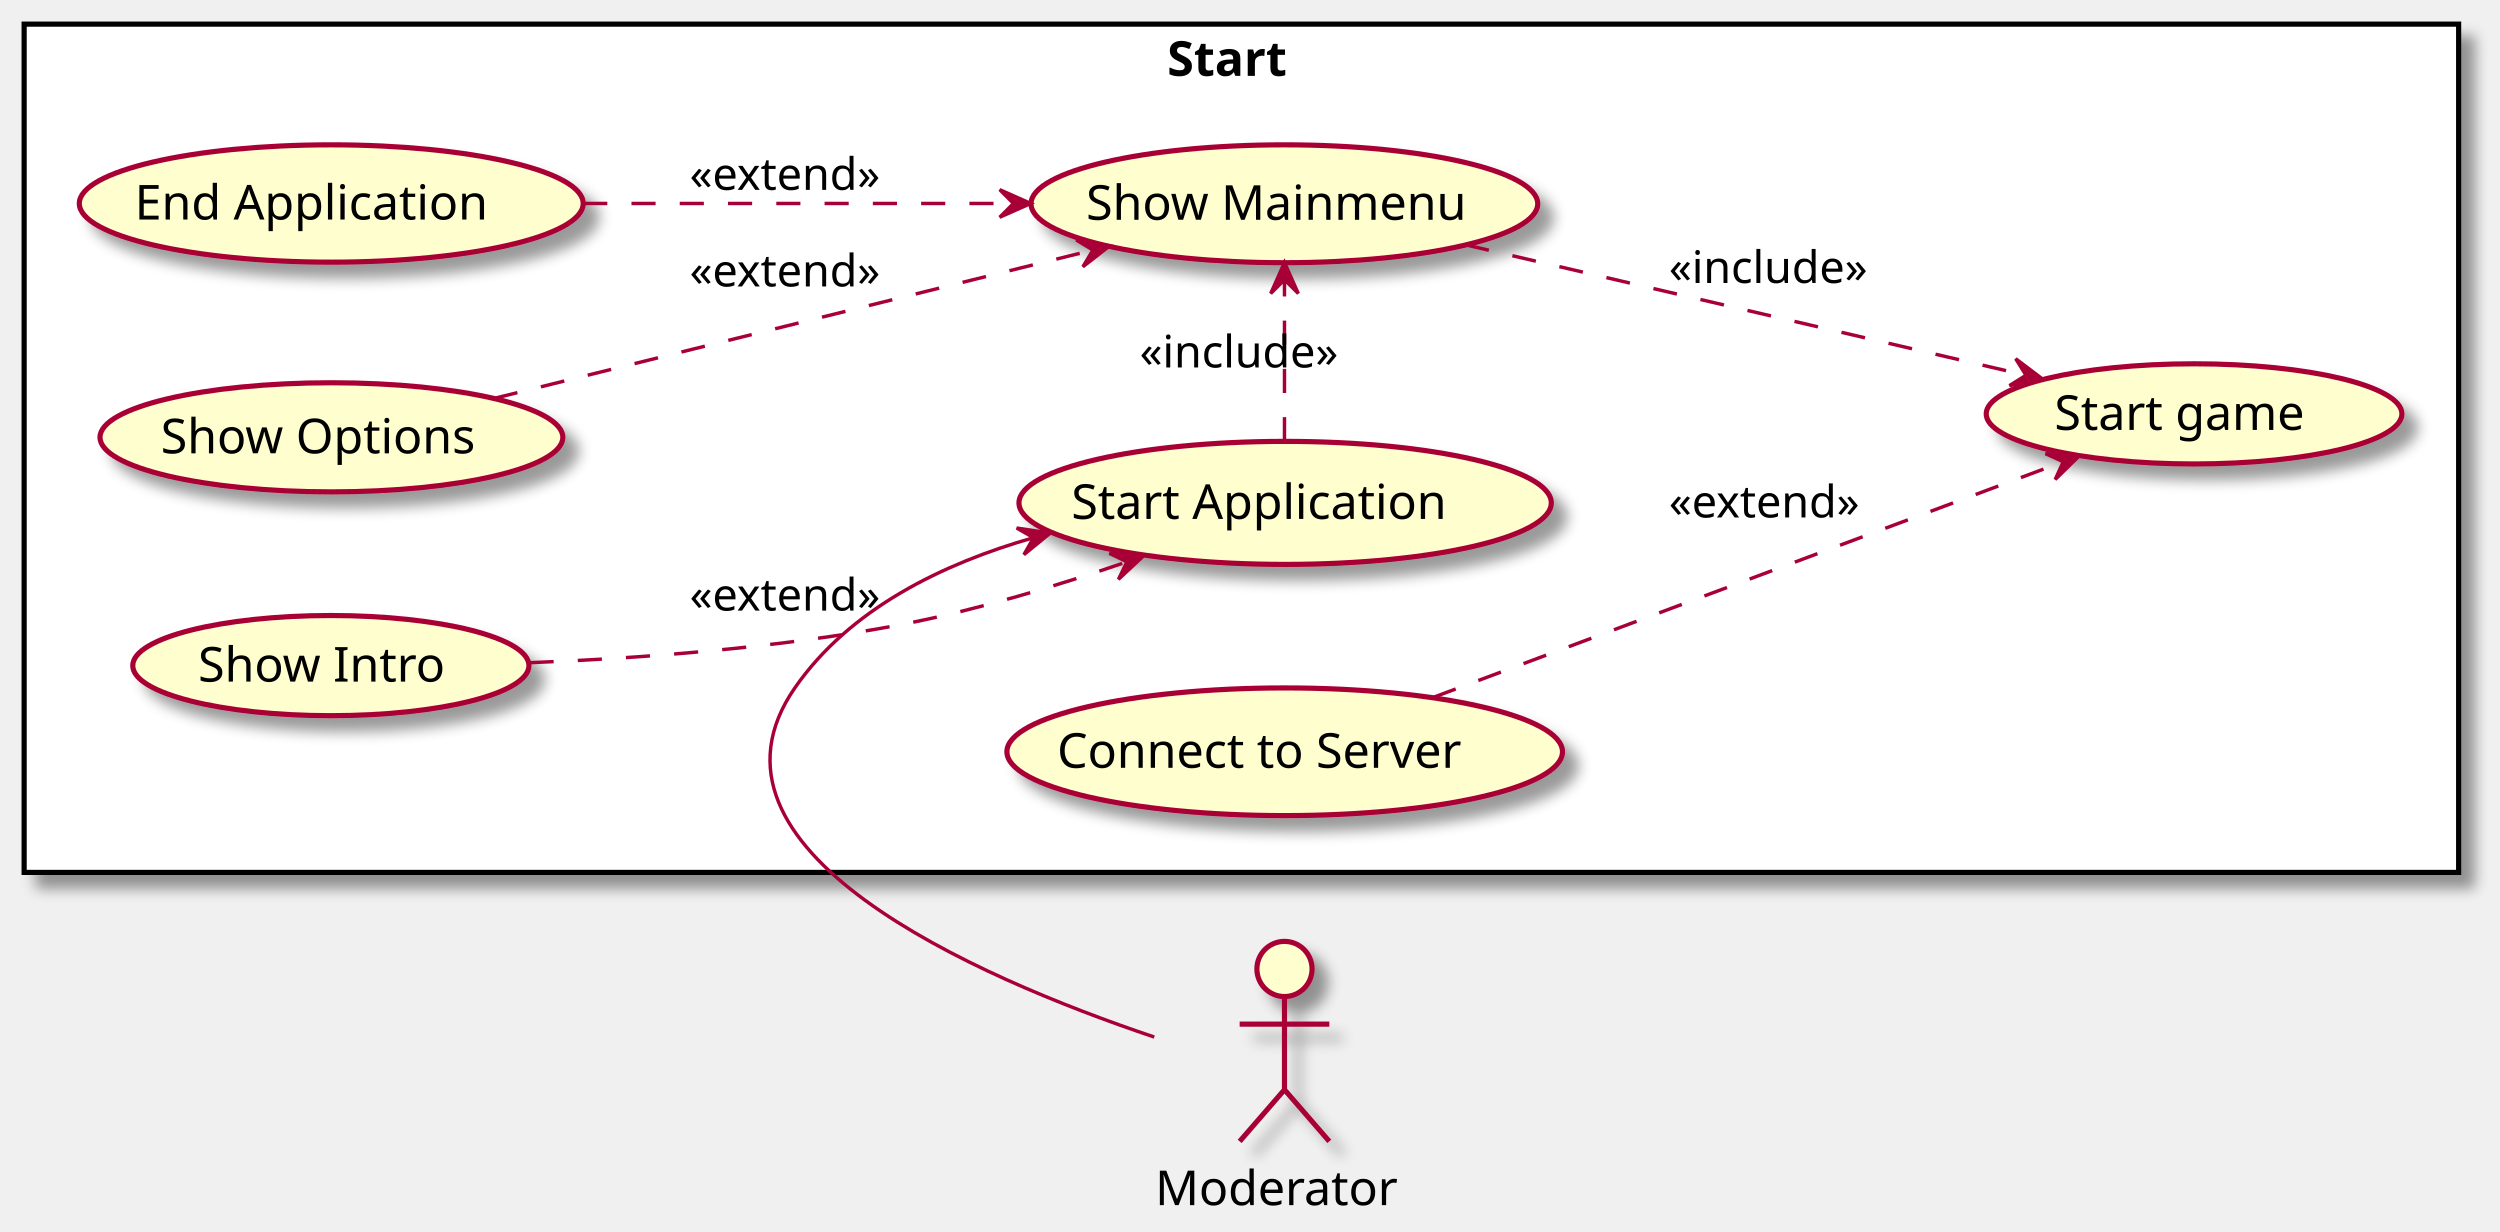
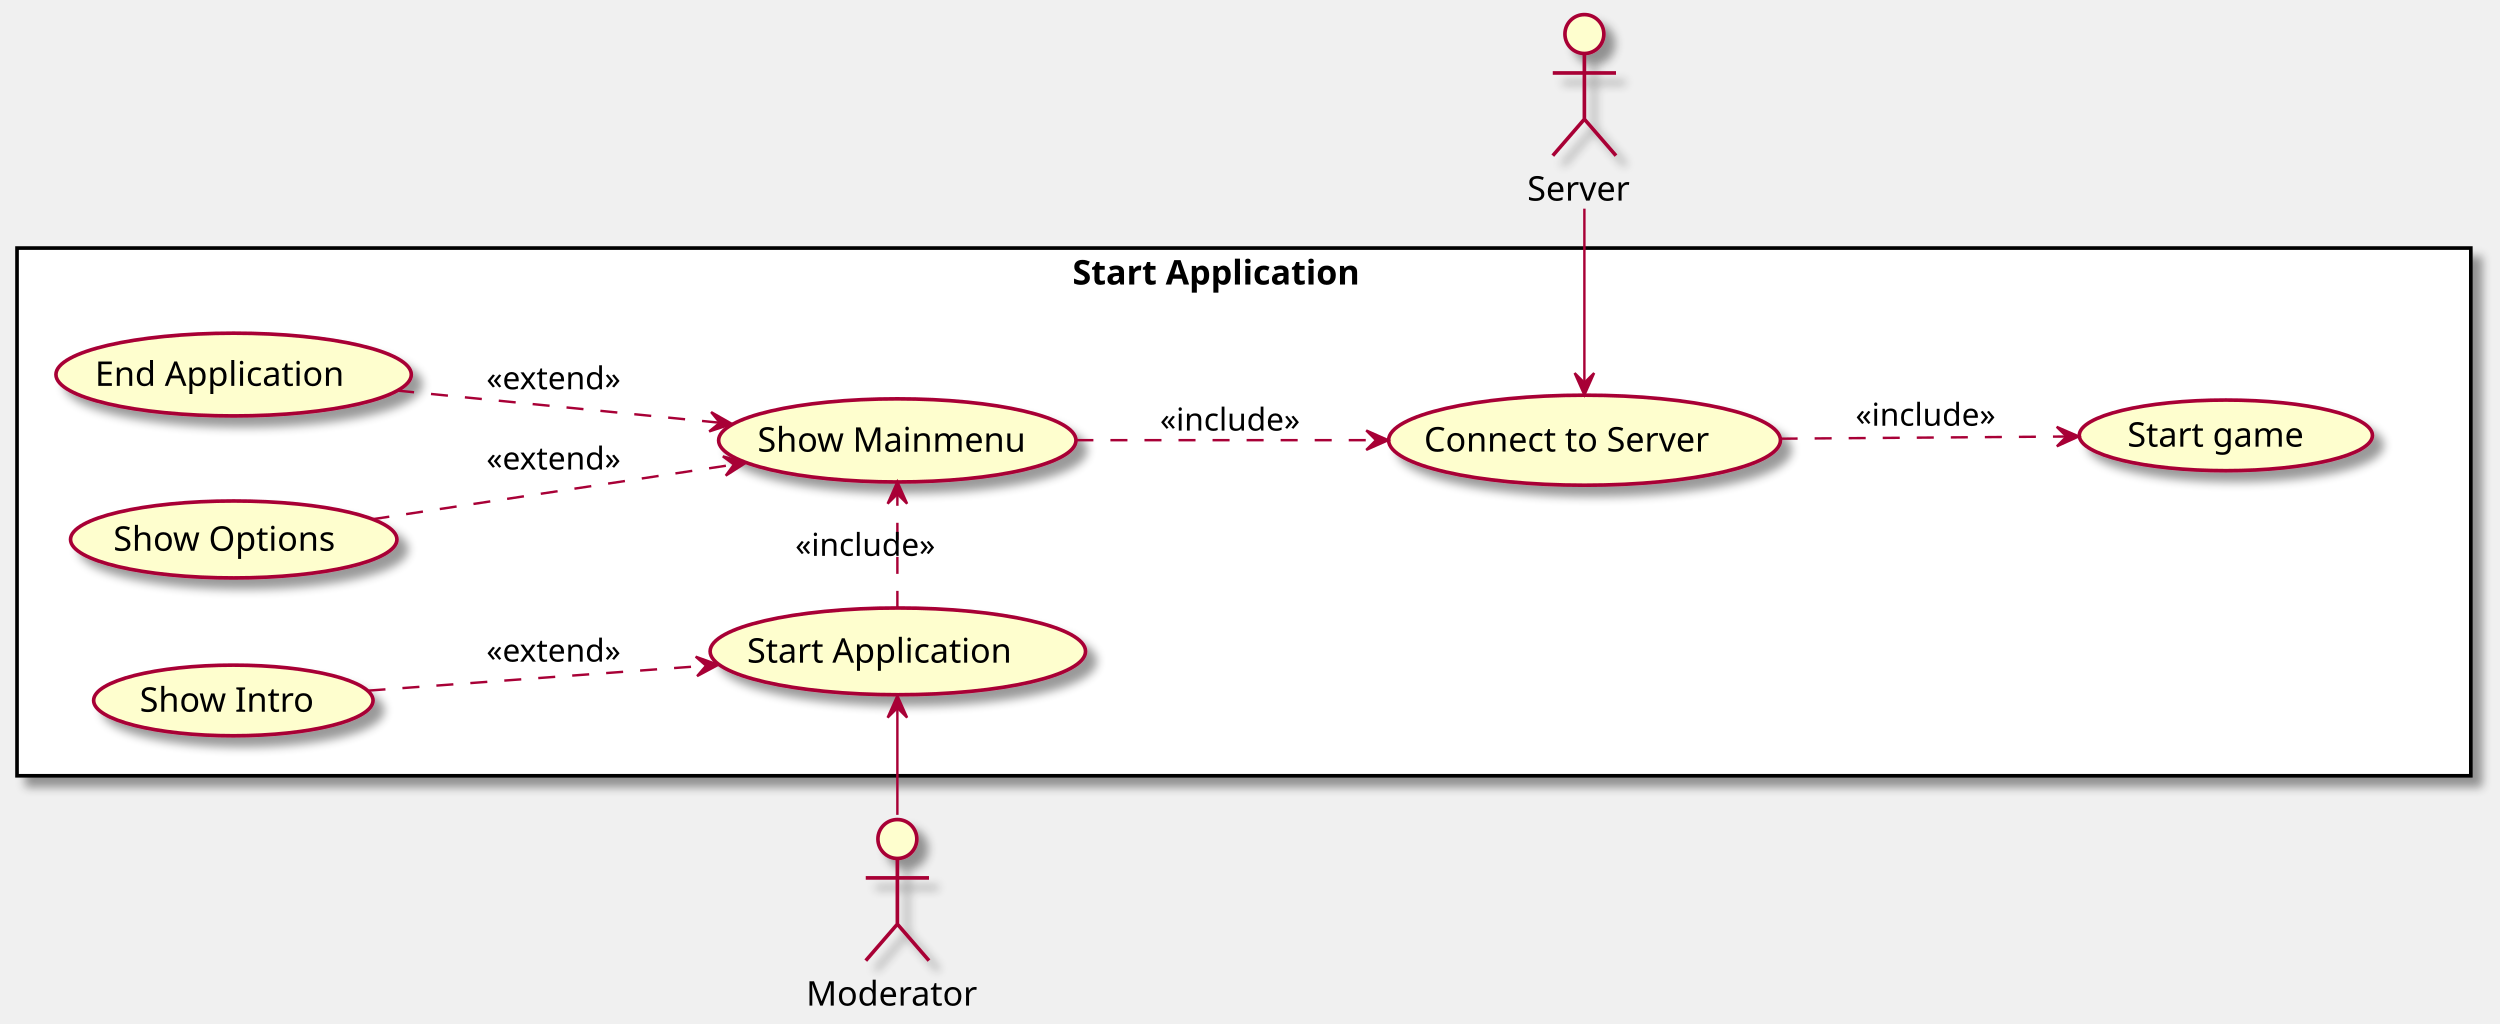
- <svg xmlns="http://www.w3.org/2000/svg" contentScriptType="application/ecmascript" contentStyleType="text/css" height="357px" preserveAspectRatio="none" style="width:725px;height:357px;" version="1.1" viewBox="0 0 725 357" width="725px" zoomAndPan="magnify">
+ <svg xmlns="http://www.w3.org/2000/svg" contentScriptType="application/ecmascript" contentStyleType="text/css" height="421px" preserveAspectRatio="none" style="width:1028px;height:421px;" version="1.1" viewBox="0 0 1028 421" width="1028px" zoomAndPan="magnify">
  <defs>
-     <filter height="300%" id="ftk5pjr81thrk" width="300%" x="-1" y="-1">
+     <filter height="300%" id="f1omixx44vxkyk" width="300%" x="-1" y="-1">
      <feGaussianBlur result="blurOut" stdDeviation="2.0" />
      <feColorMatrix in="blurOut" result="blurOut2" type="matrix" values="0 0 0 0 0 0 0 0 0 0 0 0 0 0 0 0 0 0 .4 0" />
      <feOffset dx="4.0" dy="4.0" in="blurOut2" result="blurOut3" />
      <feBlend in="SourceGraphic" in2="blurOut3" mode="normal" />
    </filter>
  </defs>
  <g>
-     <rect fill="#FFFFFF" filter="url(#ftk5pjr81thrk)" height="246" style="stroke: #000000; stroke-width: 1.5;" width="706" x="7" y="7" />
-     <text fill="#000000" font-family="sans-serif" font-size="14" font-weight="bold" lengthAdjust="spacingAndGlyphs" textLength="43" x="338.5" y="21.995">Start</text>
-     <ellipse cx="372.688" cy="145.838" fill="#FEFECE" filter="url(#ftk5pjr81thrk)" rx="77.188" ry="17.838" style="stroke: #A80036; stroke-width: 1.5;" />
-     <text fill="#000000" font-family="sans-serif" font-size="14" lengthAdjust="spacingAndGlyphs" textLength="124" x="310.688" y="150.486">Start Application</text>
-     <ellipse cx="95.947" cy="193.024" fill="#FEFECE" filter="url(#ftk5pjr81thrk)" rx="57.447" ry="14.524" style="stroke: #A80036; stroke-width: 1.5;" />
-     <text fill="#000000" font-family="sans-serif" font-size="14" lengthAdjust="spacingAndGlyphs" textLength="77" x="57.447" y="197.672">Show Intro</text>
-     <ellipse cx="372.471" cy="59.094" fill="#FEFECE" filter="url(#ftk5pjr81thrk)" rx="73.471" ry="17.094" style="stroke: #A80036; stroke-width: 1.5;" />
-     <text fill="#000000" font-family="sans-serif" font-size="14" lengthAdjust="spacingAndGlyphs" textLength="115" x="314.971" y="63.743">Show Mainmenu</text>
-     <ellipse cx="96.111" cy="126.822" fill="#FEFECE" filter="url(#ftk5pjr81thrk)" rx="67.111" ry="15.822" style="stroke: #A80036; stroke-width: 1.5;" />
-     <text fill="#000000" font-family="sans-serif" font-size="14" lengthAdjust="spacingAndGlyphs" textLength="99" x="46.611" y="131.471">Show Options</text>
-     <ellipse cx="96.064" cy="59.013" fill="#FEFECE" filter="url(#ftk5pjr81thrk)" rx="73.064" ry="17.013" style="stroke: #A80036; stroke-width: 1.5;" />
-     <text fill="#000000" font-family="sans-serif" font-size="14" lengthAdjust="spacingAndGlyphs" textLength="114" x="39.064" y="63.661">End Application</text>
-     <ellipse cx="372.562" cy="218.012" fill="#FEFECE" filter="url(#ftk5pjr81thrk)" rx="80.562" ry="18.512" style="stroke: #A80036; stroke-width: 1.5;" />
-     <text fill="#000000" font-family="sans-serif" font-size="14" lengthAdjust="spacingAndGlyphs" textLength="132" x="306.562" y="222.661">Connect to Server</text>
-     <ellipse cx="636.276" cy="120.024" fill="#FEFECE" filter="url(#ftk5pjr81thrk)" rx="60.276" ry="14.524" style="stroke: #A80036; stroke-width: 1.5;" />
-     <text fill="#000000" font-family="sans-serif" font-size="14" lengthAdjust="spacingAndGlyphs" textLength="81" x="595.776" y="124.672">Start game</text>
-     <ellipse cx="372.5" cy="281" fill="#FEFECE" filter="url(#ftk5pjr81thrk)" rx="8" ry="8" style="stroke: #A80036; stroke-width: 1.5;" />
-     <path d="M372.5,289 L372.5,316 M359.5,297 L385.5,297 M372.5,316 L359.5,331 M372.5,316 L385.5,331 " fill="none" filter="url(#ftk5pjr81thrk)" style="stroke: #A80036; stroke-width: 1.5;" />
-     <text fill="#000000" font-family="sans-serif" font-size="14" lengthAdjust="spacingAndGlyphs" textLength="75" x="335" y="349.495">Moderator</text>
-     <path d="M334.737,300.745 C282.506,283.169 198.11,246.316 230.5,199.5 C246.375,176.555 273.418,163.439 299.672,155.945 " fill="none" id="m-to-s" style="stroke: #A80036; stroke-width: 1.0;" />
-     <polygon fill="#A80036" points="304.562,154.61,294.826,153.122,299.739,155.927,296.934,160.84,304.562,154.61" style="stroke: #A80036; stroke-width: 1.0;" />
-     <path d="M153.565,192.189 C185.621,190.908 226.328,187.897 262,181 C283.677,176.809 307.067,169.704 326.642,162.987 " fill="none" id="ia-to-s" style="stroke: #A80036; stroke-width: 1.0; stroke-dasharray: 7.0,7.0;" />
-     <polygon fill="#A80036" points="331.533,161.289,321.719,160.462,326.81,162.929,324.342,168.019,331.533,161.289" style="stroke: #A80036; stroke-width: 1.0;" />
-     <text fill="#000000" font-family="sans-serif" font-size="13" lengthAdjust="spacingAndGlyphs" textLength="61" x="200" y="177.067">«extend»</text>
-     <path d="M372.5,127.974 C372.5,114.409 372.5,95.743 372.5,81.249 " fill="none" id="s-to-mm" style="stroke: #A80036; stroke-width: 1.0; stroke-dasharray: 7.0,7.0;" />
-     <polygon fill="#A80036" points="372.5,76.115,368.5,85.115,372.5,81.115,376.5,85.115,372.5,76.115" style="stroke: #A80036; stroke-width: 1.0;" />
-     <text fill="#000000" font-family="sans-serif" font-size="13" lengthAdjust="spacingAndGlyphs" textLength="61" x="330.5" y="106.567">«include»</text>
-     <path d="M143.255,115.542 C191.116,103.685 265.847,85.173 316.655,72.586 " fill="none" id="so-to-mm" style="stroke: #A80036; stroke-width: 1.0; stroke-dasharray: 7.0,7.0;" />
-     <polygon fill="#A80036" points="321.803,71.311,312.105,69.594,316.95,72.514,314.03,77.359,321.803,71.311" style="stroke: #A80036; stroke-width: 1.0;" />
-     <text fill="#000000" font-family="sans-serif" font-size="13" lengthAdjust="spacingAndGlyphs" textLength="61" x="200" y="83.067">«extend»</text>
-     <path d="M424.95,70.979 C472.112,81.959 541.413,98.094 587.466,108.817 " fill="none" id="mm-to-sg" style="stroke: #A80036; stroke-width: 1.0; stroke-dasharray: 7.0,7.0;" />
-     <polygon fill="#A80036" points="592.406,109.967,584.548,104.03,587.536,108.833,582.733,111.821,592.406,109.967" style="stroke: #A80036; stroke-width: 1.0;" />
-     <text fill="#000000" font-family="sans-serif" font-size="13" lengthAdjust="spacingAndGlyphs" textLength="61" x="484" y="82.067">«include»</text>
-     <path d="M415.595,202.255 C466.08,183.371 549.92,152.011 598.183,133.958 " fill="none" id="cs-to-sg" style="stroke: #A80036; stroke-width: 1.0; stroke-dasharray: 7.0,7.0;" />
-     <polygon fill="#A80036" points="603.027,132.147,593.196,131.556,598.344,133.9,596,139.048,603.027,132.147" style="stroke: #A80036; stroke-width: 1.0;" />
-     <text fill="#000000" font-family="sans-serif" font-size="13" lengthAdjust="spacingAndGlyphs" textLength="61" x="484" y="150.067">«extend»</text>
-     <path d="M169.122,59 C207.431,59 254.553,59 293.686,59 " fill="none" id="ea-to-mm" style="stroke: #A80036; stroke-width: 1.0; stroke-dasharray: 7.0,7.0;" />
-     <polygon fill="#A80036" points="298.907,59,289.907,55,293.907,59,289.907,63,298.907,59" style="stroke: #A80036; stroke-width: 1.0;" />
-     <text fill="#000000" font-family="sans-serif" font-size="13" lengthAdjust="spacingAndGlyphs" textLength="61" x="200" y="55.067">«extend»</text>
+     <rect fill="#FFFFFF" filter="url(#f1omixx44vxkyk)" height="217" style="stroke: #000000; stroke-width: 1.5;" width="1009" x="7" y="102" />
+     <text fill="#000000" font-family="sans-serif" font-size="14" font-weight="bold" lengthAdjust="spacingAndGlyphs" textLength="141" x="441" y="116.995">Start Application</text>
+     <ellipse cx="369.188" cy="267.838" fill="#FEFECE" filter="url(#f1omixx44vxkyk)" rx="77.188" ry="17.838" style="stroke: #A80036; stroke-width: 1.5;" />
+     <text fill="#000000" font-family="sans-serif" font-size="14" lengthAdjust="spacingAndGlyphs" textLength="124" x="307.188" y="272.486">Start Application</text>
+     <ellipse cx="95.947" cy="288.024" fill="#FEFECE" filter="url(#f1omixx44vxkyk)" rx="57.447" ry="14.524" style="stroke: #A80036; stroke-width: 1.5;" />
+     <text fill="#000000" font-family="sans-serif" font-size="14" lengthAdjust="spacingAndGlyphs" textLength="77" x="57.447" y="292.672">Show Intro</text>
+     <ellipse cx="368.971" cy="181.094" fill="#FEFECE" filter="url(#f1omixx44vxkyk)" rx="73.471" ry="17.094" style="stroke: #A80036; stroke-width: 1.5;" />
+     <text fill="#000000" font-family="sans-serif" font-size="14" lengthAdjust="spacingAndGlyphs" textLength="115" x="311.471" y="185.743">Show Mainmenu</text>
+     <ellipse cx="96.111" cy="221.822" fill="#FEFECE" filter="url(#f1omixx44vxkyk)" rx="67.111" ry="15.822" style="stroke: #A80036; stroke-width: 1.5;" />
+     <text fill="#000000" font-family="sans-serif" font-size="14" lengthAdjust="spacingAndGlyphs" textLength="99" x="46.611" y="226.471">Show Options</text>
+     <ellipse cx="96.064" cy="154.013" fill="#FEFECE" filter="url(#f1omixx44vxkyk)" rx="73.064" ry="17.013" style="stroke: #A80036; stroke-width: 1.5;" />
+     <text fill="#000000" font-family="sans-serif" font-size="14" lengthAdjust="spacingAndGlyphs" textLength="114" x="39.064" y="158.661">End Application</text>
+     <ellipse cx="651.562" cy="181.012" fill="#FEFECE" filter="url(#f1omixx44vxkyk)" rx="80.562" ry="18.512" style="stroke: #A80036; stroke-width: 1.5;" />
+     <text fill="#000000" font-family="sans-serif" font-size="14" lengthAdjust="spacingAndGlyphs" textLength="132" x="585.562" y="185.661">Connect to Server</text>
+     <ellipse cx="915.276" cy="179.024" fill="#FEFECE" filter="url(#f1omixx44vxkyk)" rx="60.276" ry="14.524" style="stroke: #A80036; stroke-width: 1.5;" />
+     <text fill="#000000" font-family="sans-serif" font-size="14" lengthAdjust="spacingAndGlyphs" textLength="81" x="874.776" y="183.672">Start game</text>
+     <ellipse cx="369" cy="345" fill="#FEFECE" filter="url(#f1omixx44vxkyk)" rx="8" ry="8" style="stroke: #A80036; stroke-width: 1.5;" />
+     <path d="M369,353 L369,380 M356,361 L382,361 M369,380 L356,395 M369,380 L382,395 " fill="none" filter="url(#f1omixx44vxkyk)" style="stroke: #A80036; stroke-width: 1.5;" />
+     <text fill="#000000" font-family="sans-serif" font-size="14" lengthAdjust="spacingAndGlyphs" textLength="75" x="331.5" y="413.495">Moderator</text>
+     <ellipse cx="651.5" cy="14" fill="#FEFECE" filter="url(#f1omixx44vxkyk)" rx="8" ry="8" style="stroke: #A80036; stroke-width: 1.5;" />
+     <path d="M651.5,22 L651.5,49 M638.5,30 L664.5,30 M651.5,49 L638.5,64 M651.5,49 L664.5,64 " fill="none" filter="url(#f1omixx44vxkyk)" style="stroke: #A80036; stroke-width: 1.5;" />
+     <text fill="#000000" font-family="sans-serif" font-size="14" lengthAdjust="spacingAndGlyphs" textLength="47" x="628" y="82.495">Server</text>
+     <path d="M369,335.078 C369,320.532 369,305.985 369,291.439 " fill="none" id="m-to-s" style="stroke: #A80036; stroke-width: 1.0;" />
+     <polygon fill="#A80036" points="369,286.08,365,295.08,369,291.08,373,295.08,369,286.08" style="stroke: #A80036; stroke-width: 1.0;" />
+     <path d="M151.515,283.977 C191.326,281.039 245.87,277.013 290.248,273.738 " fill="none" id="ia-to-s" style="stroke: #A80036; stroke-width: 1.0; stroke-dasharray: 7.0,7.0;" />
+     <polygon fill="#A80036" points="295.332,273.363,286.062,270.035,290.346,273.73,286.65,278.013,295.332,273.363" style="stroke: #A80036; stroke-width: 1.0;" />
+     <text fill="#000000" font-family="sans-serif" font-size="13" lengthAdjust="spacingAndGlyphs" textLength="61" x="200" y="272.067">«extend»</text>
+     <path d="M369,249.974 C369,236.409 369,217.743 369,203.249 " fill="none" id="s-to-mm" style="stroke: #A80036; stroke-width: 1.0; stroke-dasharray: 7.0,7.0;" />
+     <polygon fill="#A80036" points="369,198.115,365,207.115,369,203.115,373,207.115,369,198.115" style="stroke: #A80036; stroke-width: 1.0;" />
+     <text fill="#000000" font-family="sans-serif" font-size="13" lengthAdjust="spacingAndGlyphs" textLength="61" x="327" y="228.567">«include»</text>
+     <path d="M153.151,213.505 C196.294,206.978 256.006,197.944 301.532,191.056 " fill="none" id="so-to-mm" style="stroke: #A80036; stroke-width: 1.0; stroke-dasharray: 7.0,7.0;" />
+     <polygon fill="#A80036" points="306.731,190.27,297.234,187.662,301.787,191.018,298.431,195.572,306.731,190.27" style="stroke: #A80036; stroke-width: 1.0;" />
+     <text fill="#000000" font-family="sans-serif" font-size="13" lengthAdjust="spacingAndGlyphs" textLength="61" x="200" y="193.067">«extend»</text>
+     <path d="M732.176,180.392 C769.771,180.105 814.065,179.767 849.58,179.496 " fill="none" id="cs-to-sg" style="stroke: #A80036; stroke-width: 1.0; stroke-dasharray: 7.0,7.0;" />
+     <polygon fill="#A80036" points="854.755,179.456,845.726,175.523,849.755,179.493,845.785,183.523,854.755,179.456" style="stroke: #A80036; stroke-width: 1.0;" />
+     <text fill="#000000" font-family="sans-serif" font-size="13" lengthAdjust="spacingAndGlyphs" textLength="61" x="763" y="175.067">«include»</text>
+     <path d="M442.601,181 C480.196,181 526.318,181 565.562,181 " fill="none" id="mm-to-cs" style="stroke: #A80036; stroke-width: 1.0; stroke-dasharray: 7.0,7.0;" />
+     <polygon fill="#A80036" points="570.804,181,561.804,177,565.804,181,561.804,185,570.804,181" style="stroke: #A80036; stroke-width: 1.0;" />
+     <text fill="#000000" font-family="sans-serif" font-size="13" lengthAdjust="spacingAndGlyphs" textLength="61" x="477" y="177.067">«include»</text>
+     <path d="M163.294,160.605 C203.416,164.602 254.605,169.702 295.757,173.802 " fill="none" id="ea-to-mm" style="stroke: #A80036; stroke-width: 1.0; stroke-dasharray: 7.0,7.0;" />
+     <polygon fill="#A80036" points="300.98,174.323,292.421,169.45,296.005,173.827,291.628,177.411,300.98,174.323" style="stroke: #A80036; stroke-width: 1.0;" />
+     <text fill="#000000" font-family="sans-serif" font-size="13" lengthAdjust="spacingAndGlyphs" textLength="61" x="200" y="160.067">«extend»</text>
+     <path d="M651.5,85.817 C651.5,109.651 651.5,133.486 651.5,157.32 " fill="none" id="se-to-cs" style="stroke: #A80036; stroke-width: 1.0;" />
+     <polygon fill="#A80036" points="651.5,162.406,655.5,153.406,651.5,157.406,647.5,153.406,651.5,162.406" style="stroke: #A80036; stroke-width: 1.0;" />
  </g>
</svg>
